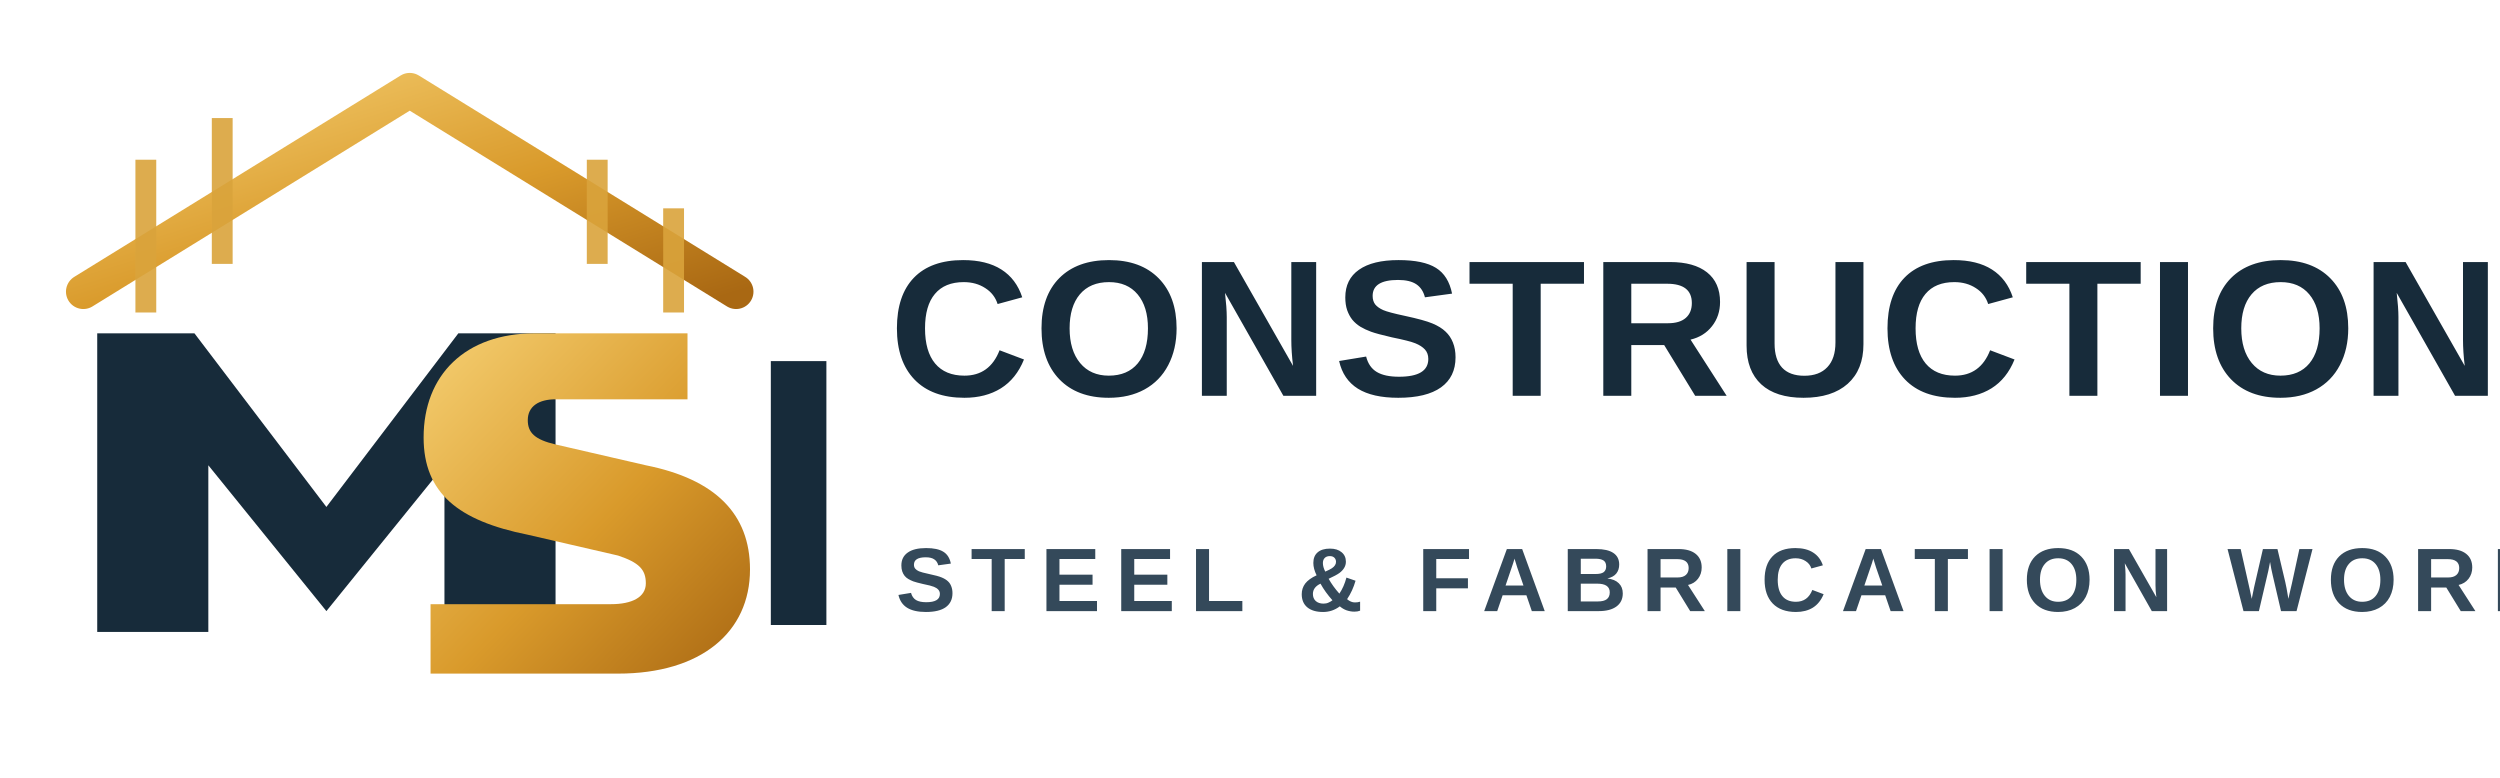
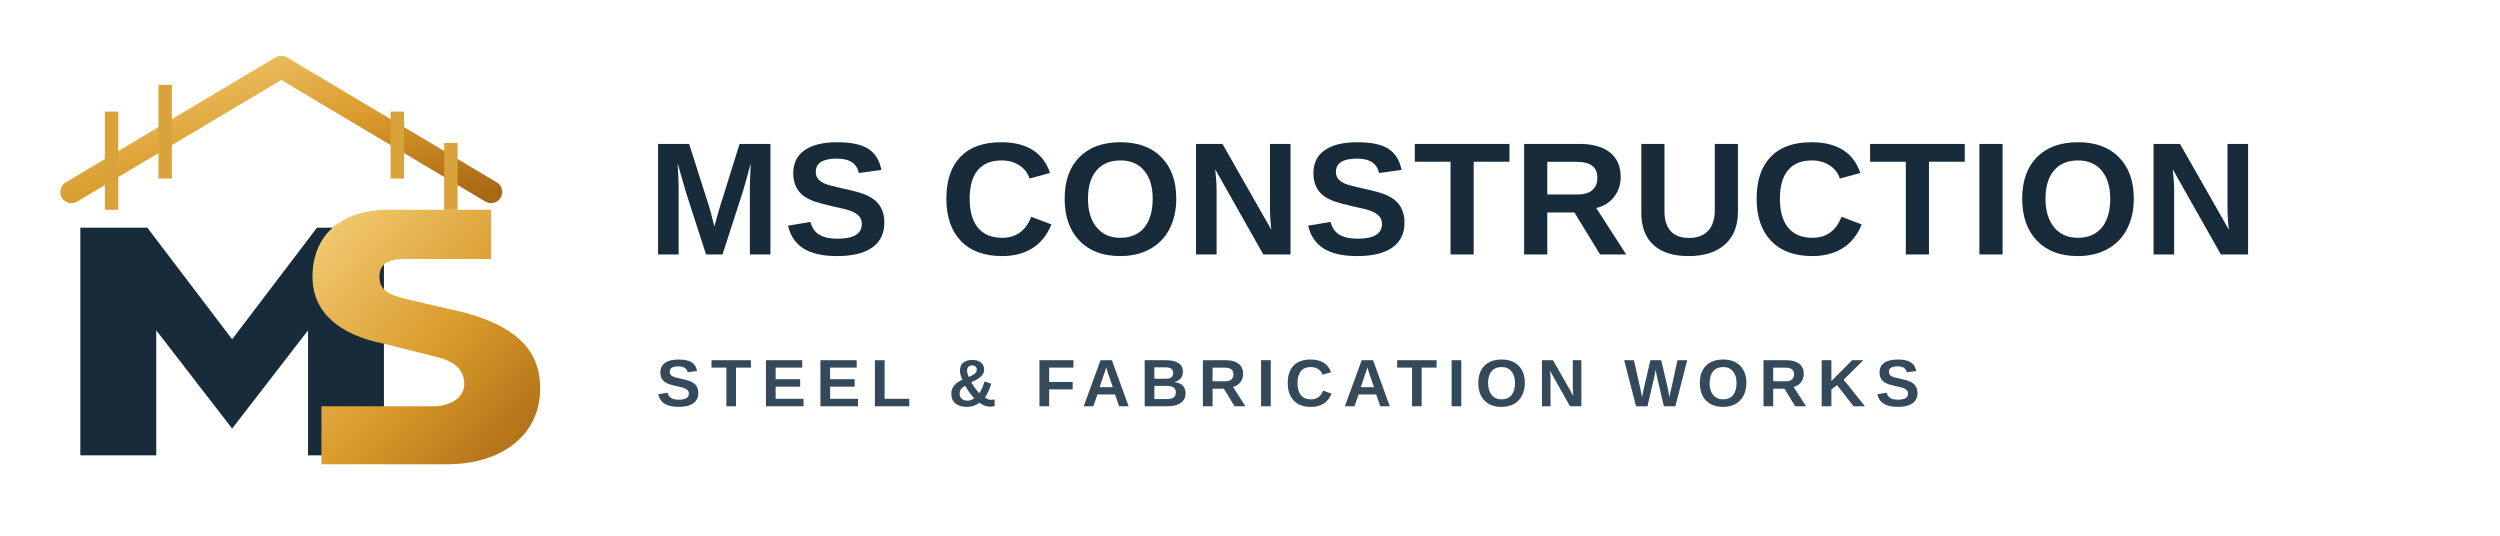
- <svg xmlns="http://www.w3.org/2000/svg" viewBox="0 0 360 112" role="img" aria-labelledby="title desc">
+ <svg xmlns="http://www.w3.org/2000/svg" width="560" height="120" viewBox="0 0 560 120">
  <defs>
    <linearGradient id="gold" x1="0" y1="0" x2="1" y2="1">
-       <stop offset="0" stop-color="#f5cf72" />
-       <stop offset=".55" stop-color="#d99a2b" />
+       <stop offset="0" stop-color="#f4cf78" />
+       <stop offset="0.55" stop-color="#d99a2b" />
      <stop offset="1" stop-color="#a96813" />
    </linearGradient>
  </defs>
-   <g transform="translate(4 5)">
-     <path d="M8 37 55 8 102 37" fill="none" stroke="url(#gold)" stroke-width="5" stroke-linecap="round" stroke-linejoin="round" />
-     <path d="M17 40V18M28 33V12M82 33V18M93 40V25" stroke="#d9a33b" stroke-width="3" opacity=".9" />
-     <path d="M10 86V43h14l19 25 19-25h14v43H60V62L43 83 26 62v24z" fill="#172b3a" />
-     <path d="M92 45h-22c-10 0-16 6-16 15 0 8 5 12 15 14l13 3c3 1 4 2 4 4s-2 3-5 3H55v10h27c12 0 19-6 19-15 0-8-5-13-15-15l-13-3c-3-.7-4-1.7-4-3.5 0-2 1.6-3 4-3h19z" transform="translate(3 -2)" fill="url(#gold)" />
-     <path d="M107 47h8v38h-8z" fill="#172b3a" />
+   <g transform="translate(8 8)">
+     <path d="M8 35 L55 7 L102 35" fill="none" stroke="url(#gold)" stroke-width="5" stroke-linecap="round" stroke-linejoin="round" />
+     <path d="M17 39 V17 M29 32 V11 M81 32 V17 M93 39 V24" fill="none" stroke="#d9a33b" stroke-width="3" />
+     <path d="M10 94 V43 H25 L44 68 L63 43 H78 V94 H61 V66 L44 88 L27 66 V94 Z" fill="#172b3a" />
+     <path d="M106 44 H83 C72 44 66 50 66 59 C66 67 72 72 82 74 L94 77 C98 78 100 80 100 83 C100 86 97 88 93 88 H68 V101 H96 C109 101 117 94 117 84 C117 75 111 70 100 67 L87 64 C83 63 81 62 81 59 C81 56 83 55 87 55 H106 Z" fill="url(#gold)" transform="translate(-4 -5)" />
  </g>
-   <g transform="translate(128 35)">
-     <text x="0" y="22" font-family="Arial,Helvetica,sans-serif" font-size="28" font-weight="800" letter-spacing=".6" fill="#172b3a">CONSTRUCTION</text>
-     <path d="M0 34H218" stroke="url(#gold)" stroke-width="2" />
-     <text x="1" y="53" font-family="Arial,Helvetica,sans-serif" font-size="13" font-weight="700" letter-spacing="2.1" fill="#34495a">STEEL &amp; FABRICATION WORKS</text>
+   <g font-family="Arial, Helvetica, sans-serif">
+     <text x="145" y="57" font-size="36" font-weight="800" letter-spacing="0.5" fill="#172b3a">MS CONSTRUCTION</text>
+     <path d="M146 69 H540" stroke="url(#gold)" stroke-width="2.5" />
+     <text x="147" y="91" font-size="15" font-weight="700" letter-spacing="2.2" fill="#34495a">STEEL &amp; FABRICATION WORKS</text>
  </g>
</svg>
